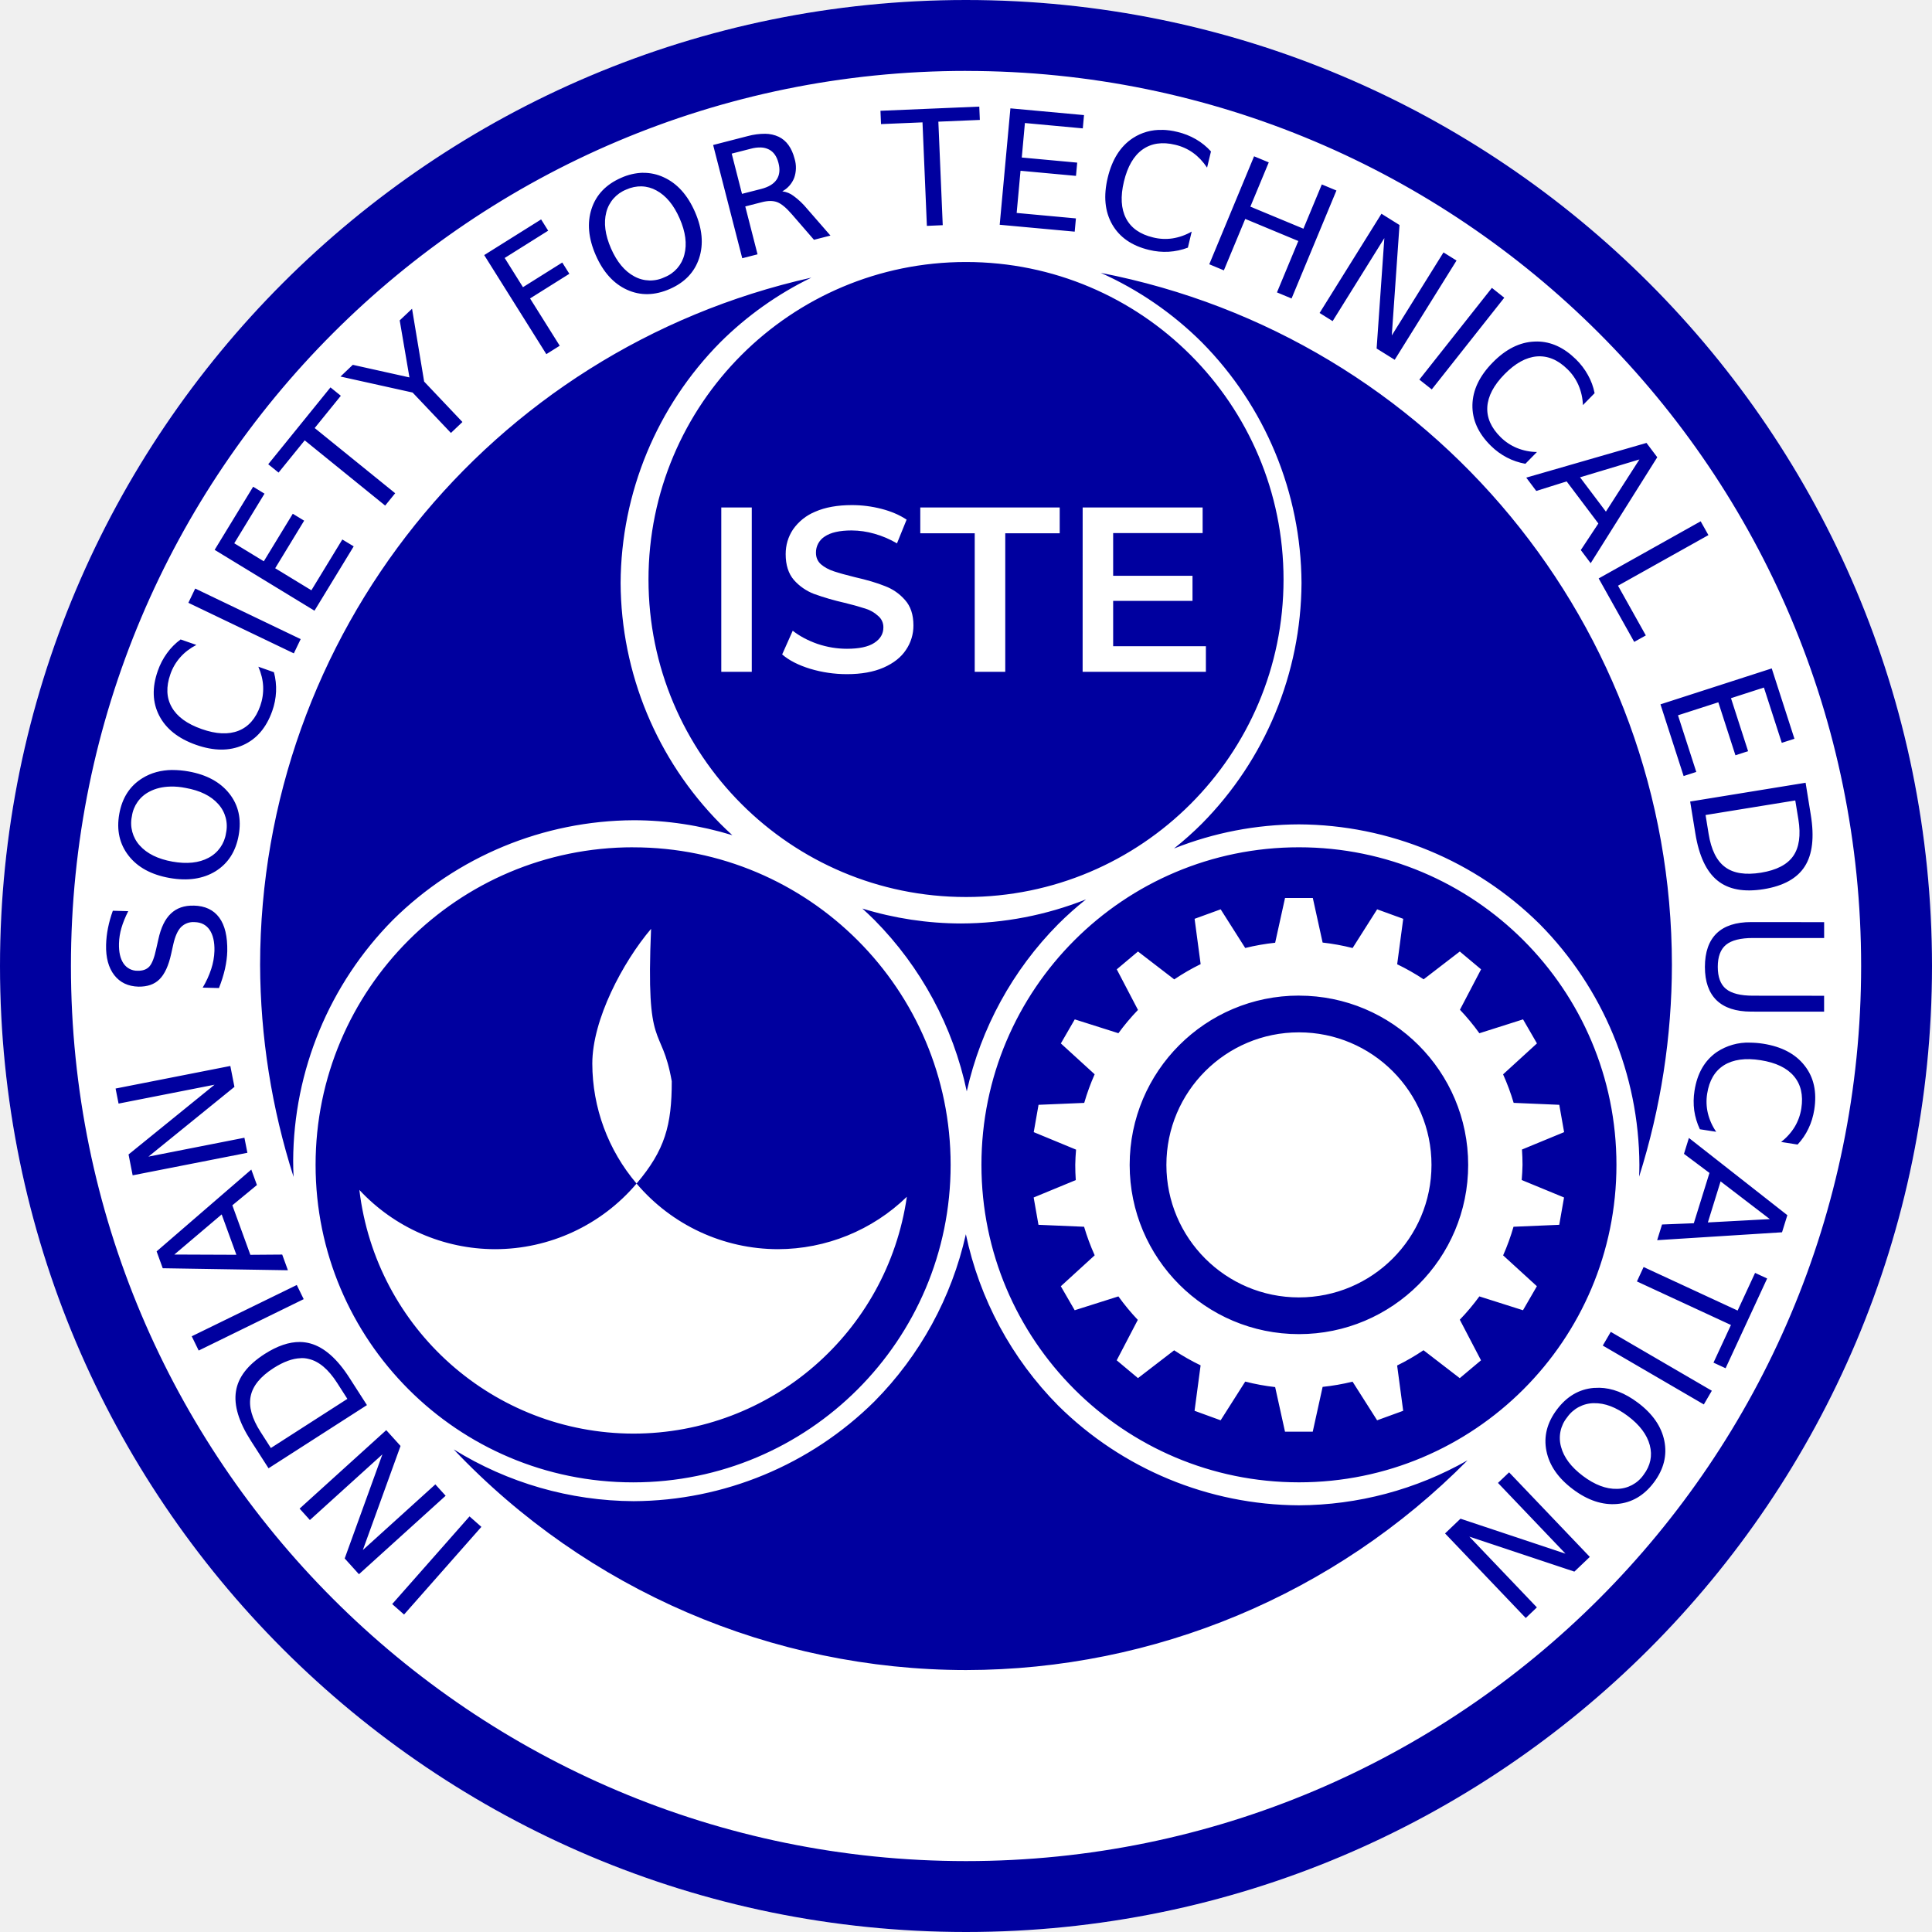
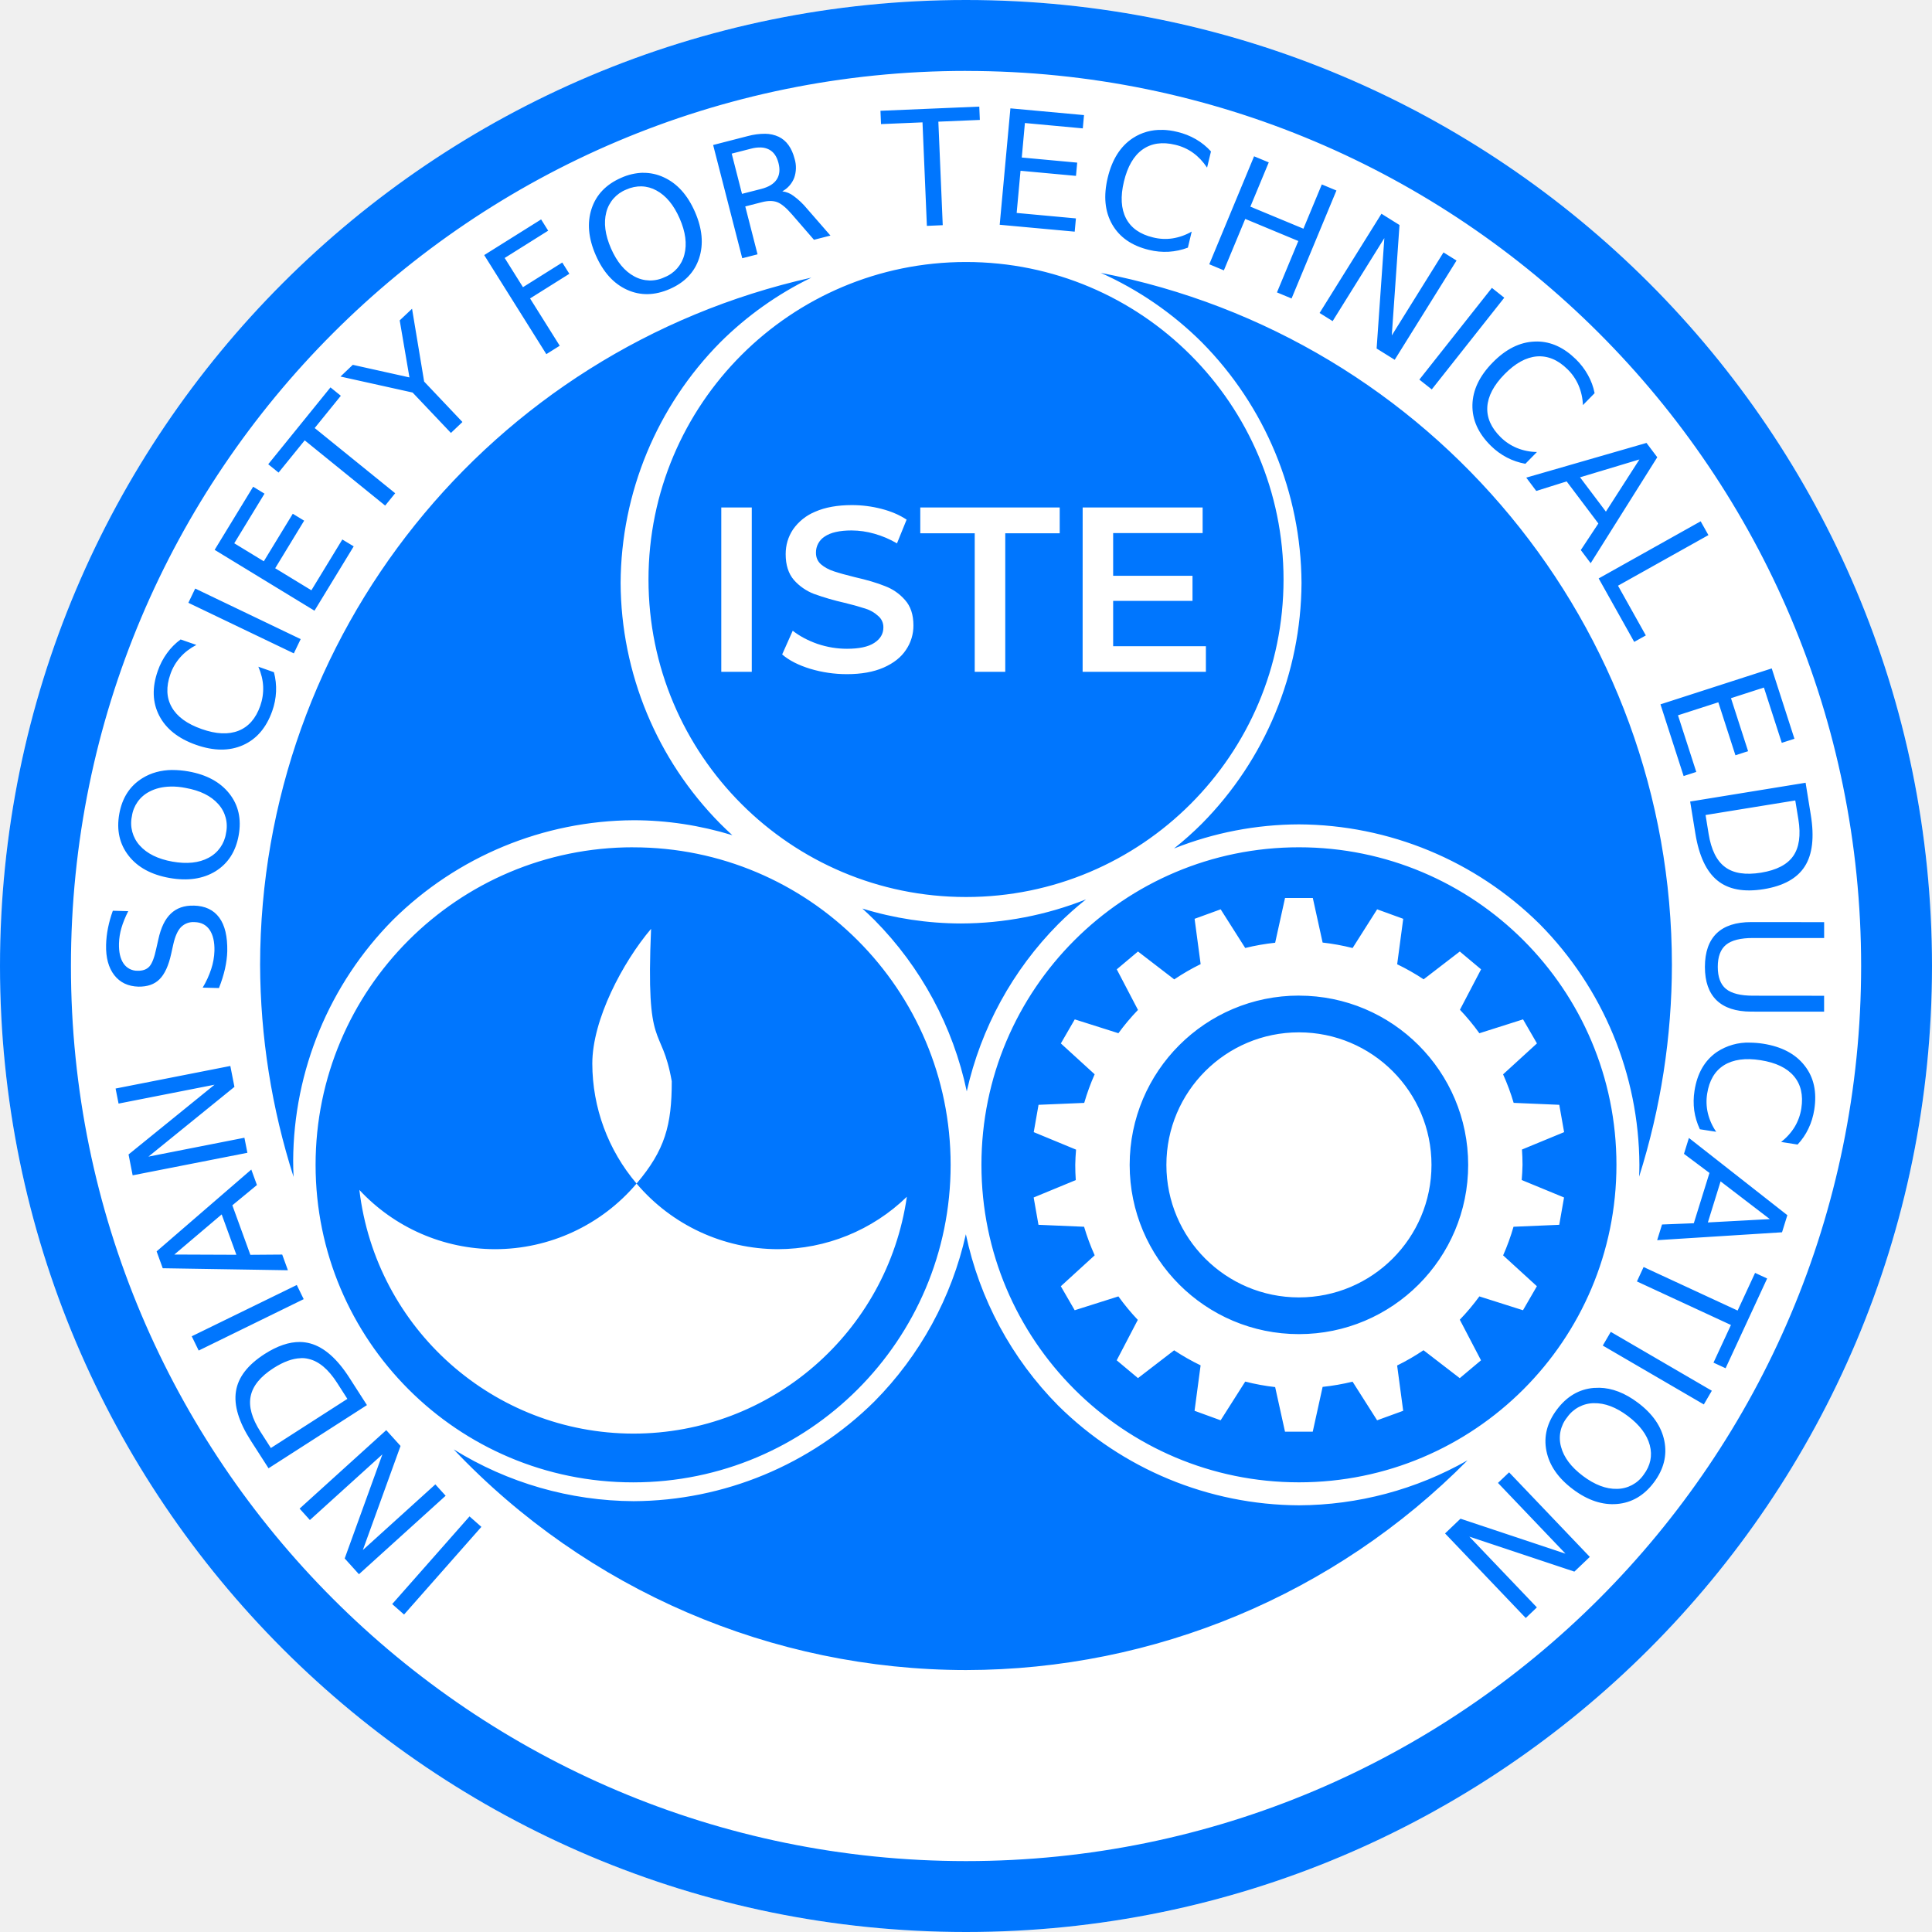
<svg xmlns="http://www.w3.org/2000/svg" width="210" height="210" viewBox="0 0 55.562 55.562">
  <circle cx="27.781" cy="27.781" r="27.781" fill="#fff" paint-order="fill markers stroke" />
-   <path d="M27.782 0A27.781 27.781 0 0 0 0 27.782a27.781 27.781 0 0 0 27.781 27.78 27.781 27.781 0 0 0 27.781-27.78A27.781 27.781 0 0 0 27.782 0zm0 2.04a25.742 25.742 0 0 1 25.742 25.742A25.742 25.742 0 0 1 27.78 53.523 25.742 25.742 0 0 1 2.04 27.782 25.742 25.742 0 0 1 27.782 2.039zm.381 1.026l-2.842.12.016.383 1.193-.05.126 2.977.456-.02-.126-2.977 1.193-.05zm.895.05l-.308 3.348 2.157.198.035-.381-1.704-.157.111-1.213 1.595.147.035-.381-1.594-.147.09-.992 1.665.154.035-.382zm4.36.62a1.448 1.448 0 0 0-.836.234c-.357.233-.599.613-.725 1.139-.126.524-.084.972.128 1.344.212.37.565.616 1.06.734a1.911 1.911 0 0 0 .567.053 1.884 1.884 0 0 0 .55-.118l.11-.462a1.6 1.6 0 0 1-.552.196 1.432 1.432 0 0 1-.56-.028c-.375-.09-.633-.272-.777-.548-.143-.276-.164-.63-.06-1.06.104-.433.282-.74.535-.92.254-.18.568-.227.941-.136.19.045.361.122.512.231.153.11.287.252.403.426l.112-.466a1.777 1.777 0 0 0-.432-.35 1.944 1.944 0 0 0-.533-.211 1.949 1.949 0 0 0-.444-.06zm-11.412.111a1.887 1.887 0 0 0-.503.067l-.994.256.837 3.257.44-.113-.353-1.377.48-.123c.174-.045.32-.045.44 0 .12.046.261.164.425.354l.631.728.474-.121-.676-.776a2.11 2.11 0 0 0-.382-.362.656.656 0 0 0-.327-.134.756.756 0 0 0 .342-.388.88.88 0 0 0 .012-.548c-.081-.313-.233-.525-.456-.633a.938.938 0 0 0-.39-.087zm-.12.394a.54.54 0 0 1 .228.058c.134.068.225.197.274.388.05.19.032.35-.052.476-.082.125-.23.215-.442.27l-.555.142-.296-1.157.554-.142a.982.982 0 0 1 .288-.035zm14.18.254L34.777 7.6l.42.175.615-1.479 1.526.635-.614 1.478.42.175 1.29-3.105-.42-.175-.529 1.273-1.526-.634.529-1.273zm-17.573.473a1.63 1.63 0 0 0-.63.146c-.434.19-.717.486-.85.89-.132.402-.093.847.12 1.334.213.487.512.818.897.994.386.176.796.169 1.23-.02.431-.188.714-.484.846-.886.132-.403.092-.847-.12-1.333-.213-.487-.512-.818-.897-.994a1.365 1.365 0 0 0-.596-.129zm-.039.392a.933.933 0 0 1 .423.117c.276.148.499.417.669.806.17.388.215.734.136 1.037a.941.941 0 0 1-.57.652.951.951 0 0 1-.87-.023c-.277-.148-.5-.416-.67-.804-.17-.39-.215-.736-.136-1.04a.954.954 0 0 1 .574-.653 1.03 1.03 0 0 1 .444-.093zm21.275.787L37.95 9.001l.375.234 1.487-2.387-.222 3.175.52.324 1.778-2.854-.375-.234-1.487 2.388.222-3.176zm-24.167.163l-1.637 1.026 1.787 2.849.385-.242-.853-1.36 1.13-.709-.204-.324-1.13.709-.526-.84 1.251-.785zm12.22 1.225a9.131 9.131 0 0 0-9.132 9.132 9.131 9.131 0 0 0 9.132 9.13 9.131 9.131 0 0 0 9.131-9.13 9.131 9.131 0 0 0-9.131-9.132zm3.87.31a9.786 9.786 0 0 1 2.91 1.998 9.909 9.909 0 0 1 2.868 6.923 9.91 9.91 0 0 1-2.867 6.923 9.5 9.5 0 0 1-.8.713 9.8 9.8 0 0 1 3.593-.694 9.909 9.909 0 0 1 6.923 2.868 9.908 9.908 0 0 1 2.868 6.923c0 .113-.003.227-.008.34a20.301 20.28 0 0 0 .943-6.092A20.301 20.28 0 0 0 31.65 7.846zm-8.323.14A20.301 20.28 0 0 0 7.48 27.748a20.301 20.28 0 0 0 .963 6.098 9.216 9.216 0 0 1-.012-.466 9.908 9.908 0 0 1 2.868-6.923 9.909 9.909 0 0 1 6.923-2.868c.961 0 1.92.149 2.839.43a9.382 9.382 0 0 1-.345-.329 9.91 9.91 0 0 1-2.868-6.924 9.908 9.908 0 0 1 2.868-6.923 9.753 9.753 0 0 1 2.612-1.856zm19.576.294l-2.086 2.638.357.282 2.085-2.637zm-31.055.6l-.355.335.28 1.64-1.629-.362-.354.337 2.074.46 1.102 1.162.331-.315-1.101-1.162zm32.362.942c-.028 0-.053 0-.08.002-.426.016-.829.218-1.207.605-.377.385-.571.79-.58 1.219-.008.427.169.818.532 1.175a1.918 1.918 0 0 0 .46.336c.165.086.342.146.531.18l.333-.339a1.568 1.568 0 0 1-.575-.115 1.442 1.442 0 0 1-.468-.31c-.274-.27-.403-.56-.385-.87.02-.311.184-.625.494-.941.311-.317.622-.488.932-.513.31-.023.603.096.877.366a1.442 1.442 0 0 1 .32.462 1.6 1.6 0 0 1 .127.572l.336-.343a1.736 1.736 0 0 0-.192-.522 1.938 1.938 0 0 0-.348-.455c-.341-.334-.71-.504-1.107-.509zm-34.708 1.32l-1.79 2.21.297.24.752-.927 2.314 1.876.288-.355L9.05 12.31l.752-.928zm37.847 1.597l-3.458.998.288.383.874-.274.912 1.21-.505.764.284.378 1.915-3.047zm-.203.475l-.964 1.501-.744-.987zm-39.868.785l-1.107 1.815 2.871 1.75 1.128-1.85-.327-.198-.89 1.461-1.041-.634.833-1.368-.327-.199-.833 1.367-.85-.518.87-1.427zm17.22.528c.288 0 .571.036.85.108.28.072.52.176.723.31l-.277.683a2.713 2.713 0 0 0-.648-.277 2.418 2.418 0 0 0-.655-.095c-.347 0-.606.059-.777.176a.543.543 0 0 0-.25.466c0 .135.048.245.142.33.1.086.223.154.372.203.149.05.35.106.607.169.352.08.64.166.865.257.225.085.416.218.574.398.162.18.243.423.243.73a1.231 1.231 0 0 1-.216.708c-.14.212-.354.38-.642.507-.288.126-.639.189-1.053.189-.365 0-.718-.052-1.06-.155-.338-.104-.606-.241-.804-.412l.304-.682c.194.153.43.279.709.378.283.095.567.141.85.141.352 0 .613-.056.784-.168.176-.113.264-.261.264-.446a.416.416 0 0 0-.15-.33.954.954 0 0 0-.364-.21 8.4 8.4 0 0 0-.607-.169 7.376 7.376 0 0 1-.878-.256 1.485 1.485 0 0 1-.574-.399c-.158-.184-.237-.432-.237-.742 0-.262.07-.498.21-.71a1.45 1.45 0 0 1 .641-.513c.288-.126.64-.189 1.053-.189zm-3.757.068h.877v4.726h-.877zm5.723 0h4.01v.742H28.91v3.984h-.878v-3.984h-1.566zm4.67 0h3.45v.736h-2.573v1.229h2.282v.722h-2.282v1.303h2.667v.736h-3.545zm17.773.398l-2.933 1.643 1.022 1.825.334-.186-.8-1.43 2.6-1.455zM5.614 16.926l-.197.41L8.45 18.79l.197-.41zm-.42 1.464a1.77 1.77 0 0 0-.391.394 1.932 1.932 0 0 0-.265.509c-.169.48-.155.91.042 1.29.196.379.55.659 1.059.838.509.179.959.182 1.35.008.39-.174.67-.5.84-.98a1.914 1.914 0 0 0 .11-.558 1.857 1.857 0 0 0-.061-.559l-.448-.158c.083.192.13.382.138.57a1.496 1.496 0 0 1-.083.555c-.128.363-.336.602-.625.716-.29.115-.644.099-1.062-.049-.419-.147-.705-.356-.858-.627-.155-.27-.168-.587-.04-.95a1.441 1.441 0 0 1 .283-.485c.124-.141.279-.26.464-.357zm45.759.833l-3.2 1.033.666 2.062.364-.118-.526-1.629 1.16-.374.492 1.524.364-.118-.492-1.524.947-.306.514 1.59.364-.117zm-45.998 2.92c-.325.004-.61.082-.858.235-.362.223-.584.566-.667 1.03-.083.466.008.866.268 1.2.26.334.653.548 1.176.641.523.093.965.028 1.325-.193.36-.224.582-.569.665-1.034.083-.464-.004-.863-.266-1.196-.263-.334-.655-.547-1.176-.64a2.664 2.664 0 0 0-.467-.042zm46.972.368l-3.32.54.15.922c.104.64.315 1.09.632 1.348.318.26.763.342 1.335.25.569-.093.962-.312 1.18-.656.22-.344.277-.838.172-1.481zm-47.03.109a1.996 1.996 0 0 1 .44.04c.417.074.73.228.938.462a.941.941 0 0 1 .225.837.954.954 0 0 1-.502.71c-.276.148-.623.184-1.04.11-.418-.075-.731-.23-.94-.464a.953.953 0 0 1-.225-.84.94.94 0 0 1 .502-.707c.172-.092.373-.141.601-.147zm46.733.4l.089.542c.074.458.023.81-.148 1.056-.172.247-.48.406-.924.479-.448.072-.793.02-1.035-.161-.242-.178-.4-.497-.474-.954l-.088-.543zm-33.422 1.347A9.131 9.131 0 0 0 9.076 33.5a9.131 9.131 0 0 0 9.132 9.131 9.131 9.131 0 0 0 9.131-9.131 9.131 9.131 0 0 0-9.131-9.132zm19.148 0a9.131 9.131 0 0 0-9.131 9.132 9.131 9.131 0 0 0 9.13 9.131 9.131 9.131 0 0 0 9.132-9.131 9.131 9.131 0 0 0-9.131-9.132zm-.4 1.458h.799l.282 1.282a6.43 6.43 0 0 1 .862.157l.706-1.113.75.273-.174 1.307a6.43 6.43 0 0 1 .761.433l1.04-.8.612.513-.608 1.162a6.43 6.43 0 0 1 .559.676l1.256-.399.4.691-.974.89a6.43 6.43 0 0 1 .304.82l1.312.056.139.786-1.212.5a6.43 6.43 0 0 1 .016.44 6.43 6.43 0 0 1-.024.437l1.218.502-.138.786-1.315.056a6.43 6.43 0 0 1-.299.823l.971.887-.4.691-1.254-.398a6.43 6.43 0 0 1-.563.67l.61 1.168-.611.513-1.043-.803a6.43 6.43 0 0 1-.758.439l.174 1.303-.75.273-.706-1.111a6.43 6.43 0 0 1-.861.15l-.284 1.288h-.798l-.283-1.282a6.43 6.43 0 0 1-.861-.158l-.707 1.113-.75-.273.174-1.307a6.43 6.43 0 0 1-.761-.433l-1.04.8-.612-.512.607-1.163a6.43 6.43 0 0 1-.558-.675l-1.257.398-.399-.69.974-.89a6.43 6.43 0 0 1-.305-.821l-1.312-.056-.138-.786 1.211-.5a6.43 6.43 0 0 1-.015-.44 6.43 6.43 0 0 1 .023-.436l-1.217-.503.138-.786 1.314-.055a6.43 6.43 0 0 1 .3-.823l-.972-.887.4-.692 1.255.398a6.43 6.43 0 0 1 .563-.67l-.61-1.167.61-.513 1.043.802a6.43 6.43 0 0 1 .759-.439l-.174-1.303.75-.273.706 1.112a6.43 6.43 0 0 1 .861-.151zm-5.724.04a9.8 9.8 0 0 1-3.592.693 9.723 9.723 0 0 1-2.839-.429c.118.106.233.216.346.328a9.916 9.916 0 0 1 2.656 4.929 9.91 9.91 0 0 1 2.63-4.809 9.499 9.499 0 0 1 .8-.713zm-25.66.18c-.272-.008-.492.07-.658.228-.167.157-.287.404-.36.742l-.062.273c-.052.248-.117.417-.194.505-.078.087-.192.128-.34.125a.475.475 0 0 1-.406-.21c-.093-.138-.137-.33-.13-.578a1.746 1.746 0 0 1 .07-.442c.044-.152.11-.314.196-.484l-.443-.012a3.42 3.42 0 0 0-.14.5 2.818 2.818 0 0 0-.054.48c-.009.368.07.659.236.873.167.213.398.322.696.33.256.003.459-.066.606-.214.148-.149.26-.391.334-.73l.061-.275c.052-.23.126-.395.221-.493a.496.496 0 0 1 .39-.144c.19.004.334.078.433.222.098.144.145.345.139.605a1.862 1.862 0 0 1-.092.52 2.646 2.646 0 0 1-.246.537l.468.012c.075-.19.133-.375.173-.552.04-.18.062-.35.066-.508.007-.422-.067-.743-.23-.965-.163-.223-.408-.339-.734-.346zm44.79.473c-.44 0-.77.108-.994.324-.224.218-.336.539-.337.964 0 .423.112.743.335.96.224.217.555.326.993.327l2.1.001v-.457l-2.043-.002c-.36 0-.62-.065-.78-.196-.157-.13-.235-.342-.235-.633 0-.293.079-.504.237-.635.159-.13.419-.196.779-.195l2.043.001v-.457zm-31.638.194c-.155 3.624.296 2.695.595 4.384 0 1.264-.194 1.978-1.012 2.942a5.338 5.338 0 0 0 4.065 1.887 5.34 5.34 0 0 0 3.708-1.507 7.952 7.952 0 0 1-7.86 6.811 7.95 7.95 0 0 1-7.885-7.008 5.338 5.338 0 0 0 3.9 1.704c1.569 0 3.058-.69 4.072-1.887a5.338 5.338 0 0 1-1.273-3.45c0-1.265.873-2.912 1.69-3.876zm18.632 1.92a4.868 4.868 0 0 0-4.868 4.869 4.868 4.868 0 0 0 4.868 4.867 4.868 4.868 0 0 0 4.867-4.867 4.868 4.868 0 0 0-4.867-4.868zm0 1.057a3.812 3.812 0 0 1 3.812 3.812 3.812 3.812 0 0 1-3.812 3.811 3.812 3.812 0 0 1-3.812-3.811 3.812 3.812 0 0 1 3.812-3.812zm12.969.295a1.63 1.63 0 0 0-.947.268c-.352.242-.568.614-.646 1.117a1.979 1.979 0 0 0-.008.568c.027.185.08.365.162.539l.47.073a1.6 1.6 0 0 1-.24-.534 1.448 1.448 0 0 1-.02-.562c.059-.38.22-.652.483-.818.265-.165.616-.214 1.053-.145.44.069.759.222.959.46.201.238.272.547.213.927a1.466 1.466 0 0 1-.19.529 1.602 1.602 0 0 1-.392.435l.474.075a1.764 1.764 0 0 0 .313-.46c.081-.167.137-.35.168-.548.078-.503-.012-.923-.277-1.26-.262-.338-.66-.548-1.194-.632a2.636 2.636 0 0 0-.383-.031zm-43.701.672l-3.3.649.086.433 2.76-.543-2.473 2.006.118.6 3.3-.648-.086-.433-2.76.543 2.473-2.006zm41.947 2.07l-.142.457.733.549-.45 1.447-.914.036-.14.451 3.591-.227.153-.492zm-41.344.909l-2.723 2.353.176.485 3.6.058-.164-.451-.916.007-.518-1.424.707-.583zm42.255.34l1.416 1.085-1.782.096zm-43.107.95l.423 1.161-1.784-.007zm21.402.57a9.91 9.91 0 0 1-2.63 4.809 9.909 9.909 0 0 1-6.923 2.868 9.91 9.91 0 0 1-5.176-1.489 20.301 20.28 0 0 0 14.734 6.346 20.301 20.28 0 0 0 14.423-6.032 9.892 9.892 0 0 1-4.85 1.294 9.908 9.908 0 0 1-6.922-2.867 9.916 9.916 0 0 1-2.656-4.929zm19.491.943l-.192.415 2.704 1.252-.502 1.083.348.161 1.195-2.581-.347-.161-.502 1.083zm-38.733.517L5.514 38.43l.2.41 3.02-1.478zm37.789 1.348l-.23.394L49 40.39l.23-.394zm-37.698.291c-.313-.003-.652.112-1.018.347-.485.312-.76.669-.822 1.071-.064.403.08.88.432 1.428l.505.786 2.83-1.817-.505-.786c-.35-.546-.723-.874-1.117-.985a1.179 1.179 0 0 0-.305-.044zm.024.464a.774.774 0 0 1 .228.024c.293.067.565.296.816.686l.296.462-2.2 1.413-.297-.463c-.25-.39-.345-.732-.284-1.026.059-.295.277-.564.656-.808.287-.183.548-.28.785-.286zm37.342.853a2.133 2.133 0 0 0-.158.004c-.423.036-.776.245-1.06.623-.283.377-.384.773-.301 1.188.083.417.337.783.761 1.102.425.32.848.46 1.27.425.423-.036.776-.242 1.059-.619.284-.378.385-.776.302-1.193-.083-.415-.336-.782-.761-1.101-.372-.28-.743-.423-1.112-.43zm-.154.443c.314-.008.64.116.978.37.34.255.55.535.63.838.08.303.02.587-.178.851a.94.94 0 0 1-.766.405c-.313.008-.64-.117-.98-.372-.338-.255-.548-.533-.628-.836a.94.94 0 0 1 .175-.849.954.954 0 0 1 .77-.408zm-34.73.775l-2.492 2.257.296.328 2.085-1.888-1.084 2.993.41.454 2.493-2.257-.296-.327-2.085 1.888 1.084-2.993zM43.4 42.343l-.32.304 1.942 2.035-3.02-1.006-.444.424 2.321 2.432.32-.305-1.942-2.035 3.02 1.006.444-.423zM13.503 43.61l-2.224 2.521.341.301 2.224-2.521z" fill="#00009f" />
+   <path d="M27.782 0A27.781 27.781 0 0 0 0 27.782a27.781 27.781 0 0 0 27.781 27.78 27.781 27.781 0 0 0 27.781-27.78A27.781 27.781 0 0 0 27.782 0zm0 2.04a25.742 25.742 0 0 1 25.742 25.742A25.742 25.742 0 0 1 27.78 53.523 25.742 25.742 0 0 1 2.04 27.782 25.742 25.742 0 0 1 27.782 2.039zm.381 1.026l-2.842.12.016.383 1.193-.05.126 2.977.456-.02-.126-2.977 1.193-.05zm.895.05l-.308 3.348 2.157.198.035-.381-1.704-.157.111-1.213 1.595.147.035-.381-1.594-.147.09-.992 1.665.154.035-.382zm4.36.62a1.448 1.448 0 0 0-.836.234c-.357.233-.599.613-.725 1.139-.126.524-.084.972.128 1.344.212.37.565.616 1.06.734a1.911 1.911 0 0 0 .567.053 1.884 1.884 0 0 0 .55-.118l.11-.462a1.6 1.6 0 0 1-.552.196 1.432 1.432 0 0 1-.56-.028c-.375-.09-.633-.272-.777-.548-.143-.276-.164-.63-.06-1.06.104-.433.282-.74.535-.92.254-.18.568-.227.941-.136.19.045.361.122.512.231.153.11.287.252.403.426l.112-.466a1.777 1.777 0 0 0-.432-.35 1.944 1.944 0 0 0-.533-.211 1.949 1.949 0 0 0-.444-.06zm-11.412.111a1.887 1.887 0 0 0-.503.067l-.994.256.837 3.257.44-.113-.353-1.377.48-.123c.174-.045.32-.045.44 0 .12.046.261.164.425.354l.631.728.474-.121-.676-.776a2.11 2.11 0 0 0-.382-.362.656.656 0 0 0-.327-.134.756.756 0 0 0 .342-.388.88.88 0 0 0 .012-.548c-.081-.313-.233-.525-.456-.633a.938.938 0 0 0-.39-.087zm-.12.394a.54.54 0 0 1 .228.058c.134.068.225.197.274.388.05.19.032.35-.052.476-.082.125-.23.215-.442.27l-.555.142-.296-1.157.554-.142a.982.982 0 0 1 .288-.035zm14.18.254L34.777 7.6l.42.175.615-1.479 1.526.635-.614 1.478.42.175 1.29-3.105-.42-.175-.529 1.273-1.526-.634.529-1.273zm-17.573.473a1.63 1.63 0 0 0-.63.146c-.434.19-.717.486-.85.89-.132.402-.093.847.12 1.334.213.487.512.818.897.994.386.176.796.169 1.23-.02.431-.188.714-.484.846-.886.132-.403.092-.847-.12-1.333-.213-.487-.512-.818-.897-.994a1.365 1.365 0 0 0-.596-.129zm-.039.392a.933.933 0 0 1 .423.117c.276.148.499.417.669.806.17.388.215.734.136 1.037a.941.941 0 0 1-.57.652.951.951 0 0 1-.87-.023c-.277-.148-.5-.416-.67-.804-.17-.39-.215-.736-.136-1.04a.954.954 0 0 1 .574-.653 1.03 1.03 0 0 1 .444-.093zm21.275.787L37.95 9.001l.375.234 1.487-2.387-.222 3.175.52.324 1.778-2.854-.375-.234-1.487 2.388.222-3.176zm-24.167.163l-1.637 1.026 1.787 2.849.385-.242-.853-1.36 1.13-.709-.204-.324-1.13.709-.526-.84 1.251-.785zm12.22 1.225a9.131 9.131 0 0 0-9.132 9.132 9.131 9.131 0 0 0 9.132 9.13 9.131 9.131 0 0 0 9.131-9.13 9.131 9.131 0 0 0-9.131-9.132zm3.87.31a9.786 9.786 0 0 1 2.91 1.998 9.909 9.909 0 0 1 2.868 6.923 9.91 9.91 0 0 1-2.867 6.923 9.5 9.5 0 0 1-.8.713 9.8 9.8 0 0 1 3.593-.694 9.909 9.909 0 0 1 6.923 2.868 9.908 9.908 0 0 1 2.868 6.923c0 .113-.003.227-.008.34a20.301 20.28 0 0 0 .943-6.092A20.301 20.28 0 0 0 31.65 7.846zm-8.323.14A20.301 20.28 0 0 0 7.48 27.748a20.301 20.28 0 0 0 .963 6.098 9.216 9.216 0 0 1-.012-.466 9.908 9.908 0 0 1 2.868-6.923 9.909 9.909 0 0 1 6.923-2.868c.961 0 1.92.149 2.839.43a9.382 9.382 0 0 1-.345-.329 9.91 9.91 0 0 1-2.868-6.924 9.908 9.908 0 0 1 2.868-6.923 9.753 9.753 0 0 1 2.612-1.856zm19.576.294l-2.086 2.638.357.282 2.085-2.637zm-31.055.6l-.355.335.28 1.64-1.629-.362-.354.337 2.074.46 1.102 1.162.331-.315-1.101-1.162zm32.362.942c-.028 0-.053 0-.08.002-.426.016-.829.218-1.207.605-.377.385-.571.79-.58 1.219-.008.427.169.818.532 1.175a1.918 1.918 0 0 0 .46.336c.165.086.342.146.531.18l.333-.339a1.568 1.568 0 0 1-.575-.115 1.442 1.442 0 0 1-.468-.31c-.274-.27-.403-.56-.385-.87.02-.311.184-.625.494-.941.311-.317.622-.488.932-.513.31-.023.603.096.877.366a1.442 1.442 0 0 1 .32.462 1.6 1.6 0 0 1 .127.572l.336-.343a1.736 1.736 0 0 0-.192-.522 1.938 1.938 0 0 0-.348-.455c-.341-.334-.71-.504-1.107-.509zm-34.708 1.32l-1.79 2.21.297.24.752-.927 2.314 1.876.288-.355L9.05 12.31l.752-.928zm37.847 1.597l-3.458.998.288.383.874-.274.912 1.21-.505.764.284.378 1.915-3.047zm-.203.475l-.964 1.501-.744-.987zm-39.868.785l-1.107 1.815 2.871 1.75 1.128-1.85-.327-.198-.89 1.461-1.041-.634.833-1.368-.327-.199-.833 1.367-.85-.518.87-1.427zm17.22.528c.288 0 .571.036.85.108.28.072.52.176.723.31l-.277.683a2.713 2.713 0 0 0-.648-.277 2.418 2.418 0 0 0-.655-.095c-.347 0-.606.059-.777.176a.543.543 0 0 0-.25.466c0 .135.048.245.142.33.1.086.223.154.372.203.149.05.35.106.607.169.352.08.64.166.865.257.225.085.416.218.574.398.162.18.243.423.243.73a1.231 1.231 0 0 1-.216.708c-.14.212-.354.38-.642.507-.288.126-.639.189-1.053.189-.365 0-.718-.052-1.06-.155-.338-.104-.606-.241-.804-.412l.304-.682c.194.153.43.279.709.378.283.095.567.141.85.141.352 0 .613-.056.784-.168.176-.113.264-.261.264-.446a.416.416 0 0 0-.15-.33.954.954 0 0 0-.364-.21 8.4 8.4 0 0 0-.607-.169 7.376 7.376 0 0 1-.878-.256 1.485 1.485 0 0 1-.574-.399c-.158-.184-.237-.432-.237-.742 0-.262.07-.498.21-.71a1.45 1.45 0 0 1 .641-.513c.288-.126.64-.189 1.053-.189zm-3.757.068h.877v4.726h-.877zm5.723 0h4.01v.742H28.91v3.984h-.878v-3.984h-1.566zm4.67 0h3.45v.736h-2.573v1.229h2.282v.722h-2.282v1.303h2.667v.736h-3.545zm17.773.398l-2.933 1.643 1.022 1.825.334-.186-.8-1.43 2.6-1.455zM5.614 16.926l-.197.41L8.45 18.79l.197-.41zm-.42 1.464a1.77 1.77 0 0 0-.391.394 1.932 1.932 0 0 0-.265.509c-.169.48-.155.91.042 1.29.196.379.55.659 1.059.838.509.179.959.182 1.35.008.39-.174.67-.5.84-.98a1.914 1.914 0 0 0 .11-.558 1.857 1.857 0 0 0-.061-.559l-.448-.158c.083.192.13.382.138.57a1.496 1.496 0 0 1-.083.555c-.128.363-.336.602-.625.716-.29.115-.644.099-1.062-.049-.419-.147-.705-.356-.858-.627-.155-.27-.168-.587-.04-.95a1.441 1.441 0 0 1 .283-.485c.124-.141.279-.26.464-.357zm45.759.833l-3.2 1.033.666 2.062.364-.118-.526-1.629 1.16-.374.492 1.524.364-.118-.492-1.524.947-.306.514 1.59.364-.117zm-45.998 2.92c-.325.004-.61.082-.858.235-.362.223-.584.566-.667 1.03-.083.466.008.866.268 1.2.26.334.653.548 1.176.641.523.093.965.028 1.325-.193.36-.224.582-.569.665-1.034.083-.464-.004-.863-.266-1.196-.263-.334-.655-.547-1.176-.64a2.664 2.664 0 0 0-.467-.042zm46.972.368l-3.32.54.15.922c.104.64.315 1.09.632 1.348.318.26.763.342 1.335.25.569-.093.962-.312 1.18-.656.22-.344.277-.838.172-1.481zm-47.03.109a1.996 1.996 0 0 1 .44.04c.417.074.73.228.938.462a.941.941 0 0 1 .225.837.954.954 0 0 1-.502.71c-.276.148-.623.184-1.04.11-.418-.075-.731-.23-.94-.464a.953.953 0 0 1-.225-.84.94.94 0 0 1 .502-.707c.172-.092.373-.141.601-.147zm46.733.4l.089.542c.074.458.023.81-.148 1.056-.172.247-.48.406-.924.479-.448.072-.793.02-1.035-.161-.242-.178-.4-.497-.474-.954l-.088-.543zm-33.422 1.347A9.131 9.131 0 0 0 9.076 33.5a9.131 9.131 0 0 0 9.132 9.131 9.131 9.131 0 0 0 9.131-9.131 9.131 9.131 0 0 0-9.131-9.132zm19.148 0a9.131 9.131 0 0 0-9.131 9.132 9.131 9.131 0 0 0 9.13 9.131 9.131 9.131 0 0 0 9.132-9.131 9.131 9.131 0 0 0-9.131-9.132zm-.4 1.458h.799l.282 1.282a6.43 6.43 0 0 1 .862.157l.706-1.113.75.273-.174 1.307a6.43 6.43 0 0 1 .761.433l1.04-.8.612.513-.608 1.162a6.43 6.43 0 0 1 .559.676l1.256-.399.4.691-.974.89a6.43 6.43 0 0 1 .304.82l1.312.056.139.786-1.212.5a6.43 6.43 0 0 1 .016.44 6.43 6.43 0 0 1-.024.437l1.218.502-.138.786-1.315.056a6.43 6.43 0 0 1-.299.823l.971.887-.4.691-1.254-.398a6.43 6.43 0 0 1-.563.67l.61 1.168-.611.513-1.043-.803a6.43 6.43 0 0 1-.758.439l.174 1.303-.75.273-.706-1.111a6.43 6.43 0 0 1-.861.15l-.284 1.288h-.798l-.283-1.282a6.43 6.43 0 0 1-.861-.158l-.707 1.113-.75-.273.174-1.307a6.43 6.43 0 0 1-.761-.433l-1.04.8-.612-.512.607-1.163a6.43 6.43 0 0 1-.558-.675l-1.257.398-.399-.69.974-.89a6.43 6.43 0 0 1-.305-.821l-1.312-.056-.138-.786 1.211-.5a6.43 6.43 0 0 1-.015-.44 6.43 6.43 0 0 1 .023-.436l-1.217-.503.138-.786 1.314-.055a6.43 6.43 0 0 1 .3-.823l-.972-.887.4-.692 1.255.398a6.43 6.43 0 0 1 .563-.67l-.61-1.167.61-.513 1.043.802a6.43 6.43 0 0 1 .759-.439l-.174-1.303.75-.273.706 1.112a6.43 6.43 0 0 1 .861-.151zm-5.724.04a9.8 9.8 0 0 1-3.592.693 9.723 9.723 0 0 1-2.839-.429c.118.106.233.216.346.328a9.916 9.916 0 0 1 2.656 4.929 9.91 9.91 0 0 1 2.63-4.809 9.499 9.499 0 0 1 .8-.713zm-25.66.18c-.272-.008-.492.07-.658.228-.167.157-.287.404-.36.742l-.062.273c-.052.248-.117.417-.194.505-.078.087-.192.128-.34.125a.475.475 0 0 1-.406-.21c-.093-.138-.137-.33-.13-.578a1.746 1.746 0 0 1 .07-.442c.044-.152.11-.314.196-.484l-.443-.012a3.42 3.42 0 0 0-.14.5 2.818 2.818 0 0 0-.054.48c-.009.368.07.659.236.873.167.213.398.322.696.33.256.003.459-.066.606-.214.148-.149.26-.391.334-.73l.061-.275c.052-.23.126-.395.221-.493a.496.496 0 0 1 .39-.144c.19.004.334.078.433.222.098.144.145.345.139.605a1.862 1.862 0 0 1-.092.52 2.646 2.646 0 0 1-.246.537l.468.012c.075-.19.133-.375.173-.552.04-.18.062-.35.066-.508.007-.422-.067-.743-.23-.965-.163-.223-.408-.339-.734-.346zm44.79.473c-.44 0-.77.108-.994.324-.224.218-.336.539-.337.964 0 .423.112.743.335.96.224.217.555.326.993.327l2.1.001v-.457l-2.043-.002c-.36 0-.62-.065-.78-.196-.157-.13-.235-.342-.235-.633 0-.293.079-.504.237-.635.159-.13.419-.196.779-.195l2.043.001v-.457zm-31.638.194c-.155 3.624.296 2.695.595 4.384 0 1.264-.194 1.978-1.012 2.942a5.338 5.338 0 0 0 4.065 1.887 5.34 5.34 0 0 0 3.708-1.507 7.952 7.952 0 0 1-7.86 6.811 7.95 7.95 0 0 1-7.885-7.008 5.338 5.338 0 0 0 3.9 1.704c1.569 0 3.058-.69 4.072-1.887a5.338 5.338 0 0 1-1.273-3.45c0-1.265.873-2.912 1.69-3.876zm18.632 1.92a4.868 4.868 0 0 0-4.868 4.869 4.868 4.868 0 0 0 4.868 4.867 4.868 4.868 0 0 0 4.867-4.867 4.868 4.868 0 0 0-4.867-4.868zm0 1.057a3.812 3.812 0 0 1 3.812 3.812 3.812 3.812 0 0 1-3.812 3.811 3.812 3.812 0 0 1-3.812-3.811 3.812 3.812 0 0 1 3.812-3.812zm12.969.295a1.63 1.63 0 0 0-.947.268c-.352.242-.568.614-.646 1.117a1.979 1.979 0 0 0-.008.568c.027.185.08.365.162.539l.47.073a1.6 1.6 0 0 1-.24-.534 1.448 1.448 0 0 1-.02-.562c.059-.38.22-.652.483-.818.265-.165.616-.214 1.053-.145.44.069.759.222.959.46.201.238.272.547.213.927a1.466 1.466 0 0 1-.19.529 1.602 1.602 0 0 1-.392.435l.474.075a1.764 1.764 0 0 0 .313-.46c.081-.167.137-.35.168-.548.078-.503-.012-.923-.277-1.26-.262-.338-.66-.548-1.194-.632a2.636 2.636 0 0 0-.383-.031zm-43.701.672l-3.3.649.086.433 2.76-.543-2.473 2.006.118.6 3.3-.648-.086-.433-2.76.543 2.473-2.006zm41.947 2.07l-.142.457.733.549-.45 1.447-.914.036-.14.451 3.591-.227.153-.492zm-41.344.909l-2.723 2.353.176.485 3.6.058-.164-.451-.916.007-.518-1.424.707-.583zm42.255.34l1.416 1.085-1.782.096zm-43.107.95l.423 1.161-1.784-.007zm21.402.57a9.91 9.91 0 0 1-2.63 4.809 9.909 9.909 0 0 1-6.923 2.868 9.91 9.91 0 0 1-5.176-1.489 20.301 20.28 0 0 0 14.734 6.346 20.301 20.28 0 0 0 14.423-6.032 9.892 9.892 0 0 1-4.85 1.294 9.908 9.908 0 0 1-6.922-2.867 9.916 9.916 0 0 1-2.656-4.929zm19.491.943l-.192.415 2.704 1.252-.502 1.083.348.161 1.195-2.581-.347-.161-.502 1.083zm-38.733.517L5.514 38.43l.2.41 3.02-1.478zm37.789 1.348l-.23.394L49 40.39l.23-.394zm-37.698.291c-.313-.003-.652.112-1.018.347-.485.312-.76.669-.822 1.071-.064.403.08.88.432 1.428l.505.786 2.83-1.817-.505-.786c-.35-.546-.723-.874-1.117-.985a1.179 1.179 0 0 0-.305-.044zm.024.464a.774.774 0 0 1 .228.024c.293.067.565.296.816.686l.296.462-2.2 1.413-.297-.463c-.25-.39-.345-.732-.284-1.026.059-.295.277-.564.656-.808.287-.183.548-.28.785-.286zm37.342.853a2.133 2.133 0 0 0-.158.004c-.423.036-.776.245-1.06.623-.283.377-.384.773-.301 1.188.083.417.337.783.761 1.102.425.32.848.46 1.27.425.423-.036.776-.242 1.059-.619.284-.378.385-.776.302-1.193-.083-.415-.336-.782-.761-1.101-.372-.28-.743-.423-1.112-.43zm-.154.443c.314-.008.64.116.978.37.34.255.55.535.63.838.08.303.02.587-.178.851a.94.94 0 0 1-.766.405c-.313.008-.64-.117-.98-.372-.338-.255-.548-.533-.628-.836a.94.94 0 0 1 .175-.849.954.954 0 0 1 .77-.408zm-34.73.775l-2.492 2.257.296.328 2.085-1.888-1.084 2.993.41.454 2.493-2.257-.296-.327-2.085 1.888 1.084-2.993zM43.4 42.343l-.32.304 1.942 2.035-3.02-1.006-.444.424 2.321 2.432.32-.305-1.942-2.035 3.02 1.006.444-.423zM13.503 43.61l-2.224 2.521.341.301 2.224-2.521z" fill="#0076FE" />
</svg>
